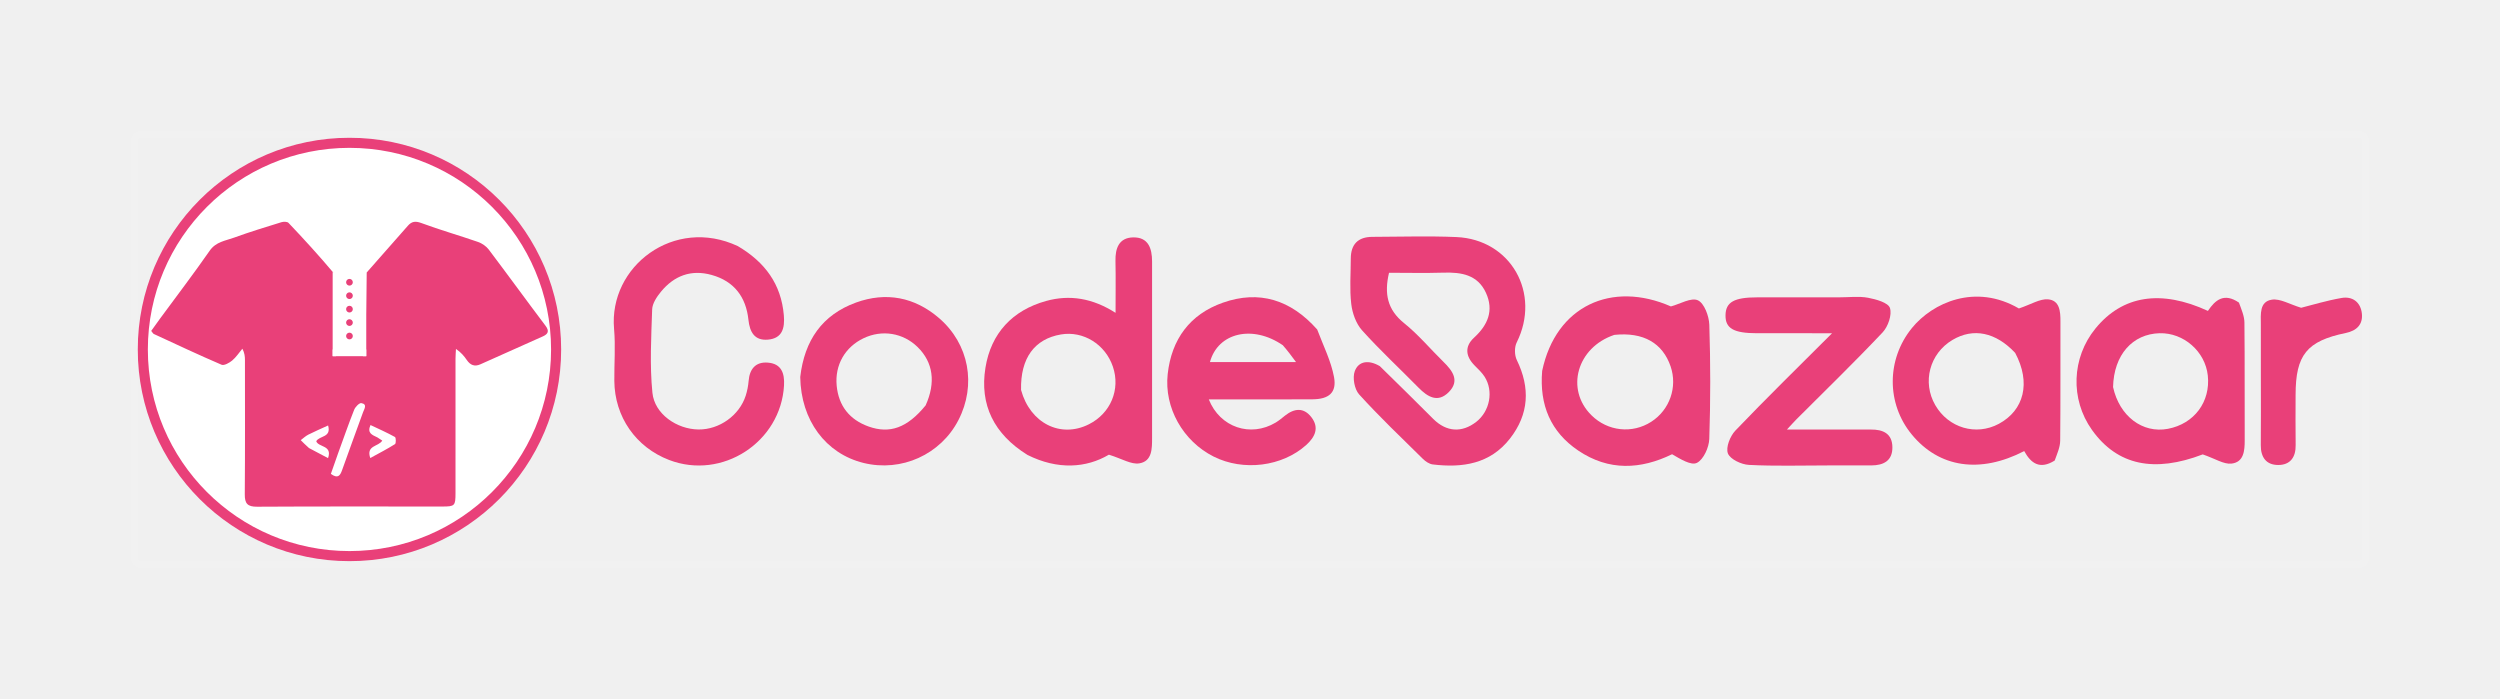
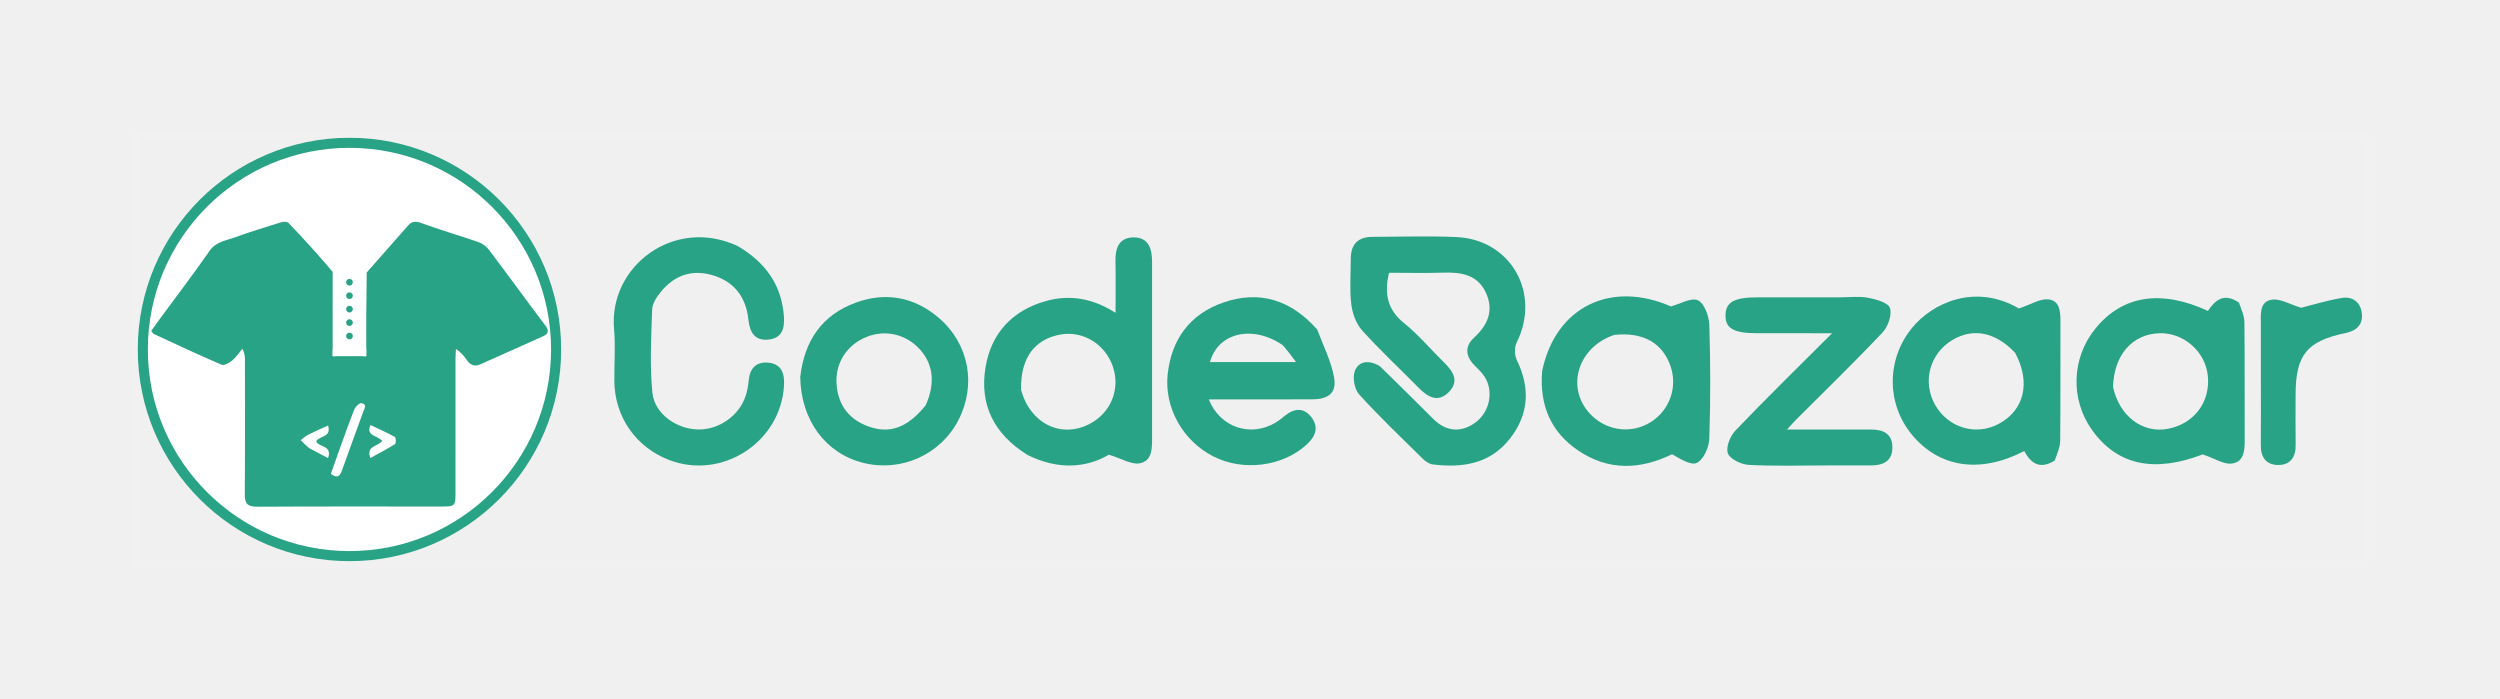
<svg xmlns="http://www.w3.org/2000/svg" width="744" height="208" viewBox="0 0 744 208" fill="none">
-   <path d="M410.641 108.97C416.159 114.338 421.354 119.508 426.547 124.68C430.441 128.557 435.037 128.873 439.319 125.553C443.385 122.4 444.554 116.373 441.805 112.096C441.007 110.854 439.873 109.815 438.824 108.75C436.134 106.019 435.837 103.093 438.686 100.482C442.809 96.704 444.626 92.391 442.209 87.124C439.749 81.762 434.911 80.978 429.609 81.14C424.16 81.308 418.702 81.177 413.374 81.177C411.9 87.419 412.883 92.17 417.855 96.163C422.116 99.585 425.68 103.868 429.605 107.718C432.314 110.375 434.489 113.323 431.161 116.688C427.92 119.965 424.899 118.161 422.168 115.382C416.565 109.679 410.678 104.236 405.343 98.296C403.548 96.298 402.452 93.19 402.132 90.461C401.612 86.024 401.99 81.482 401.994 76.984C401.999 72.696 404.147 70.498 408.438 70.488C416.767 70.469 425.11 70.186 433.423 70.549C449.668 71.26 458.658 87.31 451.369 101.919C450.663 103.335 450.702 105.705 451.401 107.142C455.435 115.431 455.039 123.264 449.352 130.537C443.457 138.076 435.233 139.291 426.391 138.218C425.347 138.092 424.225 137.326 423.439 136.552C417.03 130.24 410.51 124.022 404.472 117.369C403.082 115.837 402.457 112.373 403.185 110.442C404.329 107.411 407.376 107.029 410.641 108.97Z" fill="#E94079" />
-   <path d="M305.765 135.381C295.84 129.212 291.476 120.492 293.271 109.411C294.929 99.175 301.296 92.348 311.33 89.566C318.301 87.633 325.136 88.714 331.99 93.102C331.99 87.489 332.071 82.582 331.963 77.68C331.88 73.879 333.009 70.754 337.19 70.65C341.719 70.539 342.86 73.888 342.857 77.817C342.842 95.295 342.843 112.773 342.857 130.25C342.86 133.501 342.904 137.278 339.04 137.899C336.652 138.283 333.919 136.523 330.008 135.313C323.325 139.261 314.805 139.919 305.765 135.381ZM303.867 116.061C306.568 125.94 315.602 130.51 324.046 126.27C330.535 123.011 333.499 115.899 331.195 109.114C328.933 102.448 322.371 98.392 315.705 99.539C307.935 100.876 303.656 106.496 303.867 116.061Z" fill="#E94079" />
-   <path d="M219.58 73.246C227.698 78.038 232.482 84.578 233.27 93.825C233.595 97.631 232.83 100.713 228.527 101.077C224.588 101.409 223.126 98.877 222.732 95.159C222.017 88.42 218.517 83.701 211.788 81.825C205.667 80.118 200.609 82.055 196.683 86.837C195.462 88.325 194.143 90.292 194.083 92.08C193.808 100.351 193.334 108.7 194.161 116.897C194.8 123.239 201.455 127.739 207.864 127.815C214.048 127.888 220.035 123.647 221.926 117.746C222.379 116.331 222.67 114.83 222.793 113.348C223.089 109.763 224.91 107.623 228.528 107.916C232.519 108.238 233.531 111.032 233.328 114.683C232.389 131.585 214.905 142.956 199.106 136.881C189.209 133.075 182.923 124.032 182.824 113.374C182.776 108.209 183.2 103.009 182.747 97.883C181.103 79.29 200.607 64.349 219.58 73.246Z" fill="#E94079" />
-   <path d="M391.999 98.065C393.857 102.976 396.128 107.47 397.007 112.221C397.859 116.822 395.502 118.793 390.645 118.834C381.995 118.905 373.343 118.854 364.692 118.854C363.111 118.854 361.529 118.854 359.734 118.854C363.077 127.256 372.195 130.208 379.635 125.76C380.627 125.167 381.52 124.402 382.431 123.681C385.188 121.497 387.979 121.2 390.257 124.146C392.689 127.293 391.364 130.059 388.731 132.429C381.58 138.864 370.02 140.312 361.194 135.884C352.065 131.304 346.4 121.322 347.508 111.302C348.651 100.958 354.107 93.538 363.908 90.083C374.753 86.259 384.153 89.205 391.999 98.065ZM381.767 102.743C372.785 96.557 362.452 98.994 360.08 107.752C368.362 107.752 376.669 107.752 385.697 107.752C384.28 105.831 383.321 104.53 381.767 102.743Z" fill="#E94079" />
-   <path d="M458.949 110.373C463.03 90.987 479.686 83.481 497.262 91.193C499.989 90.461 503.288 88.463 505.277 89.362C507.177 90.22 508.61 94.068 508.693 96.651C509.053 107.965 509.065 119.305 508.682 130.618C508.597 133.142 506.988 136.731 505.013 137.741C503.279 138.628 500.048 136.588 497.613 135.179C488.303 139.722 478.768 140.251 469.638 134.057C461.538 128.562 458.082 120.597 458.949 110.373ZM480.42 99.661C469.315 103.381 465.776 115.834 473.621 123.588C478.456 128.367 485.748 129.158 491.413 125.517C496.91 121.985 499.283 115.175 497.164 109.014C494.802 102.148 489.128 98.753 480.42 99.661Z" fill="#E94079" />
-   <path d="M666.311 90.056C667.083 92.183 667.921 94.074 667.941 95.973C668.065 107.638 667.972 119.304 668.025 130.969C668.04 134.154 667.759 137.554 664.088 137.97C661.811 138.228 659.311 136.524 655.535 135.229C641.213 140.71 630.147 138.597 622.555 127.922C616.07 118.804 616.5 106.475 623.607 97.763C631.654 87.9 643.104 86.084 657.075 92.525C659.281 89.221 661.916 87.051 666.311 90.056ZM628.847 115.191C630.732 123.837 637.606 129.065 645.183 127.615C653.004 126.119 657.893 119.572 657.04 111.736C656.261 104.582 649.842 98.969 642.667 99.168C634.678 99.391 629.079 105.534 628.847 115.191Z" fill="#E94079" />
-   <path d="M611.476 137.06C607.009 139.847 604.386 137.849 602.405 134.241C589.262 141.03 577.102 139.21 568.948 129.315C561.358 120.104 561.407 106.908 569.012 97.593C575.148 90.077 587.879 84.26 600.823 91.801C604.493 90.569 607.076 88.879 609.498 89.084C612.979 89.38 613.201 92.694 613.19 95.684C613.149 107.51 613.236 119.337 613.113 131.161C613.093 133.052 612.249 134.934 611.476 137.06ZM599.711 105.016C593.943 98.863 587.27 97.484 581.064 101.162C574.247 105.203 571.989 113.744 575.935 120.569C579.859 127.357 588.056 129.773 594.836 126.14C602.355 122.11 604.472 113.915 599.711 105.016Z" fill="#E94079" />
-   <path d="M546.969 88.494C550.293 88.494 553.198 88.1 555.932 88.613C558.322 89.061 561.93 90.069 562.449 91.661C563.107 93.679 561.888 97.2 560.261 98.923C551.92 107.757 543.186 116.218 534.596 124.816C533.9 125.513 533.251 126.257 531.787 127.833C538.873 127.833 545.068 127.833 551.262 127.833C553.094 127.833 554.925 127.852 556.756 127.833C560.371 127.795 563.131 129.004 563.177 133.082C563.222 137.126 560.548 138.493 556.915 138.507C552.586 138.523 548.257 138.512 543.928 138.512C536.102 138.512 528.264 138.762 520.46 138.353C518.219 138.235 514.9 136.672 514.223 134.934C513.539 133.181 514.884 129.779 516.441 128.151C525.51 118.665 534.902 109.489 545.224 99.17C536.947 99.17 529.919 99.173 522.891 99.169C515.938 99.165 513.451 97.741 513.514 93.809C513.576 89.897 516.078 88.492 522.999 88.491C530.824 88.49 538.65 88.493 546.969 88.494Z" fill="#E94079" />
-   <path d="M238.152 112.2C239.404 101.263 244.727 93.682 254.726 90.046C263.709 86.78 272.186 88.41 279.458 94.665C288.422 102.376 290.62 114.58 285.224 125.028C279.926 135.286 268.259 140.55 256.981 137.77C245.755 135.004 238.338 125.104 238.152 112.2ZM275.471 120.639C278.546 113.832 277.716 107.813 273.077 103.279C268.753 99.054 262.499 98.032 257.002 100.654C251.504 103.276 248.397 108.608 248.998 114.808C249.581 120.814 252.845 124.92 258.514 126.938C264.803 129.176 270.02 127.327 275.471 120.639Z" fill="#E94079" />
-   <path d="M672.832 112C672.832 106.509 672.847 101.518 672.827 96.527C672.815 93.526 672.359 89.762 676.097 89.181C678.58 88.795 681.397 90.561 684.822 91.591C687.963 90.807 692.37 89.447 696.877 88.671C700.087 88.119 702.484 89.91 702.881 93.213C703.277 96.513 701.385 98.416 698.124 99.091C686.502 101.495 683.183 105.609 683.169 117.505C683.163 122.497 683.112 127.489 683.186 132.479C683.239 136.095 681.56 138.386 677.993 138.382C674.424 138.378 672.774 136.077 672.813 132.465C672.884 125.811 672.832 119.155 672.832 112Z" fill="#E94079" />
-   <circle cx="104" cy="104" r="63" fill="#E94079" />
-   <circle cx="104" cy="104" r="60" fill="white" />
-   <circle cx="104" cy="84" r="1" fill="#E94079" />
-   <circle cx="104" cy="92" r="1" fill="#E94079" />
-   <circle cx="104" cy="96" r="1" fill="#E94079" />
-   <circle cx="104" cy="100" r="1" fill="#E94079" />
-   <circle cx="104" cy="88" r="1" fill="#E94079" />
-   <path d="M100.635 105.236C103.008 105.172 105.38 105.108 108.039 104.868C108.326 104.692 108.611 104.682 108.708 104.461C108.902 96.537 109.001 88.833 109.099 81.129C113.19 76.487 117.288 71.852 121.367 67.199C122.535 65.865 123.627 65.721 125.426 66.388C130.973 68.445 136.68 70.066 142.272 72.008C143.464 72.422 144.703 73.277 145.459 74.277C151.143 81.793 156.671 89.428 162.35 96.948C163.571 98.564 163.061 99.426 161.571 100.1C155.375 102.903 149.159 105.66 142.947 108.427C141.246 109.184 139.964 108.663 138.936 107.162C138.129 105.983 137.215 104.878 135.696 103.843C135.649 104.816 135.56 105.79 135.56 106.763C135.553 120.086 135.562 133.41 135.558 146.733C135.557 150.532 135.354 150.741 131.649 150.742C113.269 150.746 94.888 150.687 76.508 150.8C73.645 150.818 72.826 149.855 72.847 147.105C72.953 133.782 72.902 120.458 72.896 107.135C72.895 106.106 72.809 105.077 72.131 103.773C71.131 104.966 70.265 106.321 69.088 107.299C68.236 108.007 66.69 108.868 65.932 108.544C59.154 105.64 52.48 102.492 45.785 99.396C45.55 99.287 45.412 98.972 45 98.481C45.845 97.304 46.714 96.067 47.608 94.85C52.556 88.118 57.633 81.475 62.401 74.617C64.266 71.936 67.086 71.658 69.642 70.725C74.288 69.03 79.028 67.59 83.755 66.128C84.394 65.931 85.484 65.936 85.859 66.33C90.394 71.097 94.834 75.954 99.311 81.269C99.307 87.674 99.243 93.599 99.301 99.522C99.32 101.438 99.659 103.351 100.048 105.256C100.374 105.243 100.505 105.24 100.635 105.236ZM100.613 134.912C99.887 136.977 99.162 139.042 98.466 141.027C100.538 142.536 101.215 141.579 101.804 139.914C103.837 134.161 105.976 128.445 108.036 122.701C108.391 121.711 109.413 120.298 107.537 119.966C106.94 119.86 105.741 121.092 105.402 121.944C103.753 126.082 102.304 130.299 100.613 134.912ZM112.339 130.19C112.839 130.518 113.339 130.845 113.761 131.121C112.645 132.979 108.886 132.465 110.19 136.312C112.744 134.909 115.213 133.645 117.548 132.17C117.887 131.956 117.861 130.231 117.534 130.05C115.205 128.753 112.754 127.676 110.261 126.49C109.206 128.866 110.661 129.393 112.339 130.19ZM91.954 133.337C93.796 134.312 95.639 135.288 97.626 136.339C98.996 132.433 94.742 133.158 94.115 131.308C95.07 129.6 98.679 130.279 97.643 126.622C95.554 127.58 93.618 128.405 91.746 129.355C90.93 129.768 90.244 130.438 89.5 130.991C90.199 131.694 90.898 132.398 91.954 133.337Z" fill="#E94079" />
+   <path d="M410.641 108.97C416.159 114.338 421.354 119.508 426.547 124.68C430.441 128.557 435.037 128.873 439.319 125.553C443.385 122.4 444.554 116.373 441.805 112.096C441.007 110.854 439.873 109.815 438.824 108.75C436.134 106.019 435.837 103.093 438.686 100.482C442.809 96.704 444.626 92.391 442.209 87.124C439.749 81.762 434.911 80.978 429.609 81.14C424.16 81.308 418.702 81.177 413.374 81.177C411.9 87.419 412.883 92.17 417.855 96.163C422.116 99.585 425.68 103.868 429.605 107.718C432.314 110.375 434.489 113.323 431.161 116.688C427.92 119.965 424.899 118.161 422.168 115.382C416.565 109.679 410.678 104.236 405.343 98.296C403.548 96.298 402.452 93.19 402.132 90.461C401.612 86.024 401.99 81.482 401.994 76.984C401.999 72.696 404.147 70.498 408.438 70.488C416.767 70.469 425.11 70.186 433.423 70.549C449.668 71.26 458.658 87.31 451.369 101.919C450.663 103.335 450.702 105.705 451.401 107.142C455.435 115.431 455.039 123.264 449.352 130.537C443.457 138.076 435.233 139.291 426.391 138.218C425.347 138.092 424.225 137.326 423.439 136.552C417.03 130.24 410.51 124.022 404.472 117.369C403.082 115.837 402.457 112.373 403.185 110.442C404.329 107.411 407.376 107.029 410.641 108.97Z" fill="hsl(165, 60%, 40%)" />
+   <path d="M305.765 135.381C295.84 129.212 291.476 120.492 293.271 109.411C294.929 99.175 301.296 92.348 311.33 89.566C318.301 87.633 325.136 88.714 331.99 93.102C331.99 87.489 332.071 82.582 331.963 77.68C331.88 73.879 333.009 70.754 337.19 70.65C341.719 70.539 342.86 73.888 342.857 77.817C342.842 95.295 342.843 112.773 342.857 130.25C342.86 133.501 342.904 137.278 339.04 137.899C336.652 138.283 333.919 136.523 330.008 135.313C323.325 139.261 314.805 139.919 305.765 135.381ZM303.867 116.061C306.568 125.94 315.602 130.51 324.046 126.27C330.535 123.011 333.499 115.899 331.195 109.114C328.933 102.448 322.371 98.392 315.705 99.539C307.935 100.876 303.656 106.496 303.867 116.061Z" fill="hsl(165, 60%, 40%)" />
+   <path d="M219.58 73.246C227.698 78.038 232.482 84.578 233.27 93.825C233.595 97.631 232.83 100.713 228.527 101.077C224.588 101.409 223.126 98.877 222.732 95.159C222.017 88.42 218.517 83.701 211.788 81.825C205.667 80.118 200.609 82.055 196.683 86.837C195.462 88.325 194.143 90.292 194.083 92.08C193.808 100.351 193.334 108.7 194.161 116.897C194.8 123.239 201.455 127.739 207.864 127.815C214.048 127.888 220.035 123.647 221.926 117.746C222.379 116.331 222.67 114.83 222.793 113.348C223.089 109.763 224.91 107.623 228.528 107.916C232.519 108.238 233.531 111.032 233.328 114.683C232.389 131.585 214.905 142.956 199.106 136.881C189.209 133.075 182.923 124.032 182.824 113.374C182.776 108.209 183.2 103.009 182.747 97.883C181.103 79.29 200.607 64.349 219.58 73.246Z" fill="hsl(165, 60%, 40%)" />
+   <path d="M391.999 98.065C393.857 102.976 396.128 107.47 397.007 112.221C397.859 116.822 395.502 118.793 390.645 118.834C381.995 118.905 373.343 118.854 364.692 118.854C363.111 118.854 361.529 118.854 359.734 118.854C363.077 127.256 372.195 130.208 379.635 125.76C380.627 125.167 381.52 124.402 382.431 123.681C385.188 121.497 387.979 121.2 390.257 124.146C392.689 127.293 391.364 130.059 388.731 132.429C381.58 138.864 370.02 140.312 361.194 135.884C352.065 131.304 346.4 121.322 347.508 111.302C348.651 100.958 354.107 93.538 363.908 90.083C374.753 86.259 384.153 89.205 391.999 98.065ZM381.767 102.743C372.785 96.557 362.452 98.994 360.08 107.752C368.362 107.752 376.669 107.752 385.697 107.752C384.28 105.831 383.321 104.53 381.767 102.743Z" fill="hsl(165, 60%, 40%)" />
+   <path d="M458.949 110.373C463.03 90.987 479.686 83.481 497.262 91.193C499.989 90.461 503.288 88.463 505.277 89.362C507.177 90.22 508.61 94.068 508.693 96.651C509.053 107.965 509.065 119.305 508.682 130.618C508.597 133.142 506.988 136.731 505.013 137.741C503.279 138.628 500.048 136.588 497.613 135.179C488.303 139.722 478.768 140.251 469.638 134.057C461.538 128.562 458.082 120.597 458.949 110.373ZM480.42 99.661C469.315 103.381 465.776 115.834 473.621 123.588C478.456 128.367 485.748 129.158 491.413 125.517C496.91 121.985 499.283 115.175 497.164 109.014C494.802 102.148 489.128 98.753 480.42 99.661Z" fill="hsl(165, 60%, 40%)" />
+   <path d="M666.311 90.056C667.083 92.183 667.921 94.074 667.941 95.973C668.065 107.638 667.972 119.304 668.025 130.969C668.04 134.154 667.759 137.554 664.088 137.97C661.811 138.228 659.311 136.524 655.535 135.229C641.213 140.71 630.147 138.597 622.555 127.922C616.07 118.804 616.5 106.475 623.607 97.763C631.654 87.9 643.104 86.084 657.075 92.525C659.281 89.221 661.916 87.051 666.311 90.056ZM628.847 115.191C630.732 123.837 637.606 129.065 645.183 127.615C653.004 126.119 657.893 119.572 657.04 111.736C656.261 104.582 649.842 98.969 642.667 99.168C634.678 99.391 629.079 105.534 628.847 115.191Z" fill="hsl(165, 60%, 40%)" />
+   <path d="M611.476 137.06C607.009 139.847 604.386 137.849 602.405 134.241C589.262 141.03 577.102 139.21 568.948 129.315C561.358 120.104 561.407 106.908 569.012 97.593C575.148 90.077 587.879 84.26 600.823 91.801C604.493 90.569 607.076 88.879 609.498 89.084C612.979 89.38 613.201 92.694 613.19 95.684C613.149 107.51 613.236 119.337 613.113 131.161C613.093 133.052 612.249 134.934 611.476 137.06ZM599.711 105.016C593.943 98.863 587.27 97.484 581.064 101.162C574.247 105.203 571.989 113.744 575.935 120.569C579.859 127.357 588.056 129.773 594.836 126.14C602.355 122.11 604.472 113.915 599.711 105.016Z" fill="hsl(165, 60%, 40%)" />
+   <path d="M546.969 88.494C550.293 88.494 553.198 88.1 555.932 88.613C558.322 89.061 561.93 90.069 562.449 91.661C563.107 93.679 561.888 97.2 560.261 98.923C551.92 107.757 543.186 116.218 534.596 124.816C533.9 125.513 533.251 126.257 531.787 127.833C538.873 127.833 545.068 127.833 551.262 127.833C553.094 127.833 554.925 127.852 556.756 127.833C560.371 127.795 563.131 129.004 563.177 133.082C563.222 137.126 560.548 138.493 556.915 138.507C552.586 138.523 548.257 138.512 543.928 138.512C536.102 138.512 528.264 138.762 520.46 138.353C518.219 138.235 514.9 136.672 514.223 134.934C513.539 133.181 514.884 129.779 516.441 128.151C525.51 118.665 534.902 109.489 545.224 99.17C536.947 99.17 529.919 99.173 522.891 99.169C515.938 99.165 513.451 97.741 513.514 93.809C513.576 89.897 516.078 88.492 522.999 88.491C530.824 88.49 538.65 88.493 546.969 88.494Z" fill="hsl(165, 60%, 40%)" />
+   <path d="M238.152 112.2C239.404 101.263 244.727 93.682 254.726 90.046C263.709 86.78 272.186 88.41 279.458 94.665C288.422 102.376 290.62 114.58 285.224 125.028C279.926 135.286 268.259 140.55 256.981 137.77C245.755 135.004 238.338 125.104 238.152 112.2ZM275.471 120.639C278.546 113.832 277.716 107.813 273.077 103.279C268.753 99.054 262.499 98.032 257.002 100.654C251.504 103.276 248.397 108.608 248.998 114.808C249.581 120.814 252.845 124.92 258.514 126.938C264.803 129.176 270.02 127.327 275.471 120.639Z" fill="hsl(165, 60%, 40%)" />
+   <path d="M672.832 112C672.832 106.509 672.847 101.518 672.827 96.527C672.815 93.526 672.359 89.762 676.097 89.181C678.58 88.795 681.397 90.561 684.822 91.591C687.963 90.807 692.37 89.447 696.877 88.671C700.087 88.119 702.484 89.91 702.881 93.213C703.277 96.513 701.385 98.416 698.124 99.091C686.502 101.495 683.183 105.609 683.169 117.505C683.163 122.497 683.112 127.489 683.186 132.479C683.239 136.095 681.56 138.386 677.993 138.382C674.424 138.378 672.774 136.077 672.813 132.465C672.884 125.811 672.832 119.155 672.832 112Z" fill="hsl(165, 60%, 40%)" />
+   <circle cx="104" cy="104" r="63" fill="hsl(165, 60%, 40%)" />
+   <circle cx="104" cy="104" r="60" fill="#ffffff" />
+   <circle cx="104" cy="84" r="1" fill="hsl(165, 60%, 40%)" />
+   <circle cx="104" cy="92" r="1" fill="hsl(165, 60%, 40%)" />
+   <circle cx="104" cy="96" r="1" fill="hsl(165, 60%, 40%)" />
+   <circle cx="104" cy="100" r="1" fill="hsl(165, 60%, 40%)" />
+   <circle cx="104" cy="88" r="1" fill="hsl(165, 60%, 40%)" />
+   <path d="M100.635 105.236C103.008 105.172 105.38 105.108 108.039 104.868C108.326 104.692 108.611 104.682 108.708 104.461C108.902 96.537 109.001 88.833 109.099 81.129C113.19 76.487 117.288 71.852 121.367 67.199C122.535 65.865 123.627 65.721 125.426 66.388C130.973 68.445 136.68 70.066 142.272 72.008C143.464 72.422 144.703 73.277 145.459 74.277C151.143 81.793 156.671 89.428 162.35 96.948C163.571 98.564 163.061 99.426 161.571 100.1C155.375 102.903 149.159 105.66 142.947 108.427C141.246 109.184 139.964 108.663 138.936 107.162C138.129 105.983 137.215 104.878 135.696 103.843C135.649 104.816 135.56 105.79 135.56 106.763C135.553 120.086 135.562 133.41 135.558 146.733C135.557 150.532 135.354 150.741 131.649 150.742C113.269 150.746 94.888 150.687 76.508 150.8C73.645 150.818 72.826 149.855 72.847 147.105C72.953 133.782 72.902 120.458 72.896 107.135C72.895 106.106 72.809 105.077 72.131 103.773C71.131 104.966 70.265 106.321 69.088 107.299C68.236 108.007 66.69 108.868 65.932 108.544C59.154 105.64 52.48 102.492 45.785 99.396C45.55 99.287 45.412 98.972 45 98.481C45.845 97.304 46.714 96.067 47.608 94.85C52.556 88.118 57.633 81.475 62.401 74.617C64.266 71.936 67.086 71.658 69.642 70.725C74.288 69.03 79.028 67.59 83.755 66.128C84.394 65.931 85.484 65.936 85.859 66.33C90.394 71.097 94.834 75.954 99.311 81.269C99.307 87.674 99.243 93.599 99.301 99.522C99.32 101.438 99.659 103.351 100.048 105.256C100.374 105.243 100.505 105.24 100.635 105.236ZM100.613 134.912C99.887 136.977 99.162 139.042 98.466 141.027C100.538 142.536 101.215 141.579 101.804 139.914C103.837 134.161 105.976 128.445 108.036 122.701C108.391 121.711 109.413 120.298 107.537 119.966C106.94 119.86 105.741 121.092 105.402 121.944C103.753 126.082 102.304 130.299 100.613 134.912ZM112.339 130.19C112.839 130.518 113.339 130.845 113.761 131.121C112.645 132.979 108.886 132.465 110.19 136.312C112.744 134.909 115.213 133.645 117.548 132.17C117.887 131.956 117.861 130.231 117.534 130.05C115.205 128.753 112.754 127.676 110.261 126.49C109.206 128.866 110.661 129.393 112.339 130.19ZM91.954 133.337C93.796 134.312 95.639 135.288 97.626 136.339C98.996 132.433 94.742 133.158 94.115 131.308C95.07 129.6 98.679 130.279 97.643 126.622C95.554 127.58 93.618 128.405 91.746 129.355C90.93 129.768 90.244 130.438 89.5 130.991C90.199 131.694 90.898 132.398 91.954 133.337Z" fill="hsl(165, 60%, 40%)" />
  <rect x="108" y="81" width="1" height="25" fill="white" />
  <rect x="99" y="81" width="1" height="25" fill="white" />
  <rect x="99" y="104" width="10" height="2" fill="white" />
  <path d="M42 41H702V39H42V41ZM703 42V166H705V42H703ZM702 167H42V169H702V167ZM41 166V42H39V166H41ZM42 167C41.448 167 41 166.552 41 166H39C39 167.657 40.343 169 42 169V167ZM703 166C703 166.552 702.552 167 702 167V169C703.657 169 705 167.657 705 166H703ZM702 41C702.552 41 703 41.448 703 42H705C705 40.343 703.657 39 702 39V41ZM42 39C40.343 39 39 40.343 39 42H41C41 41.448 41.448 41 42 41V39Z" fill="white" fill-opacity="0.1" />
</svg>
